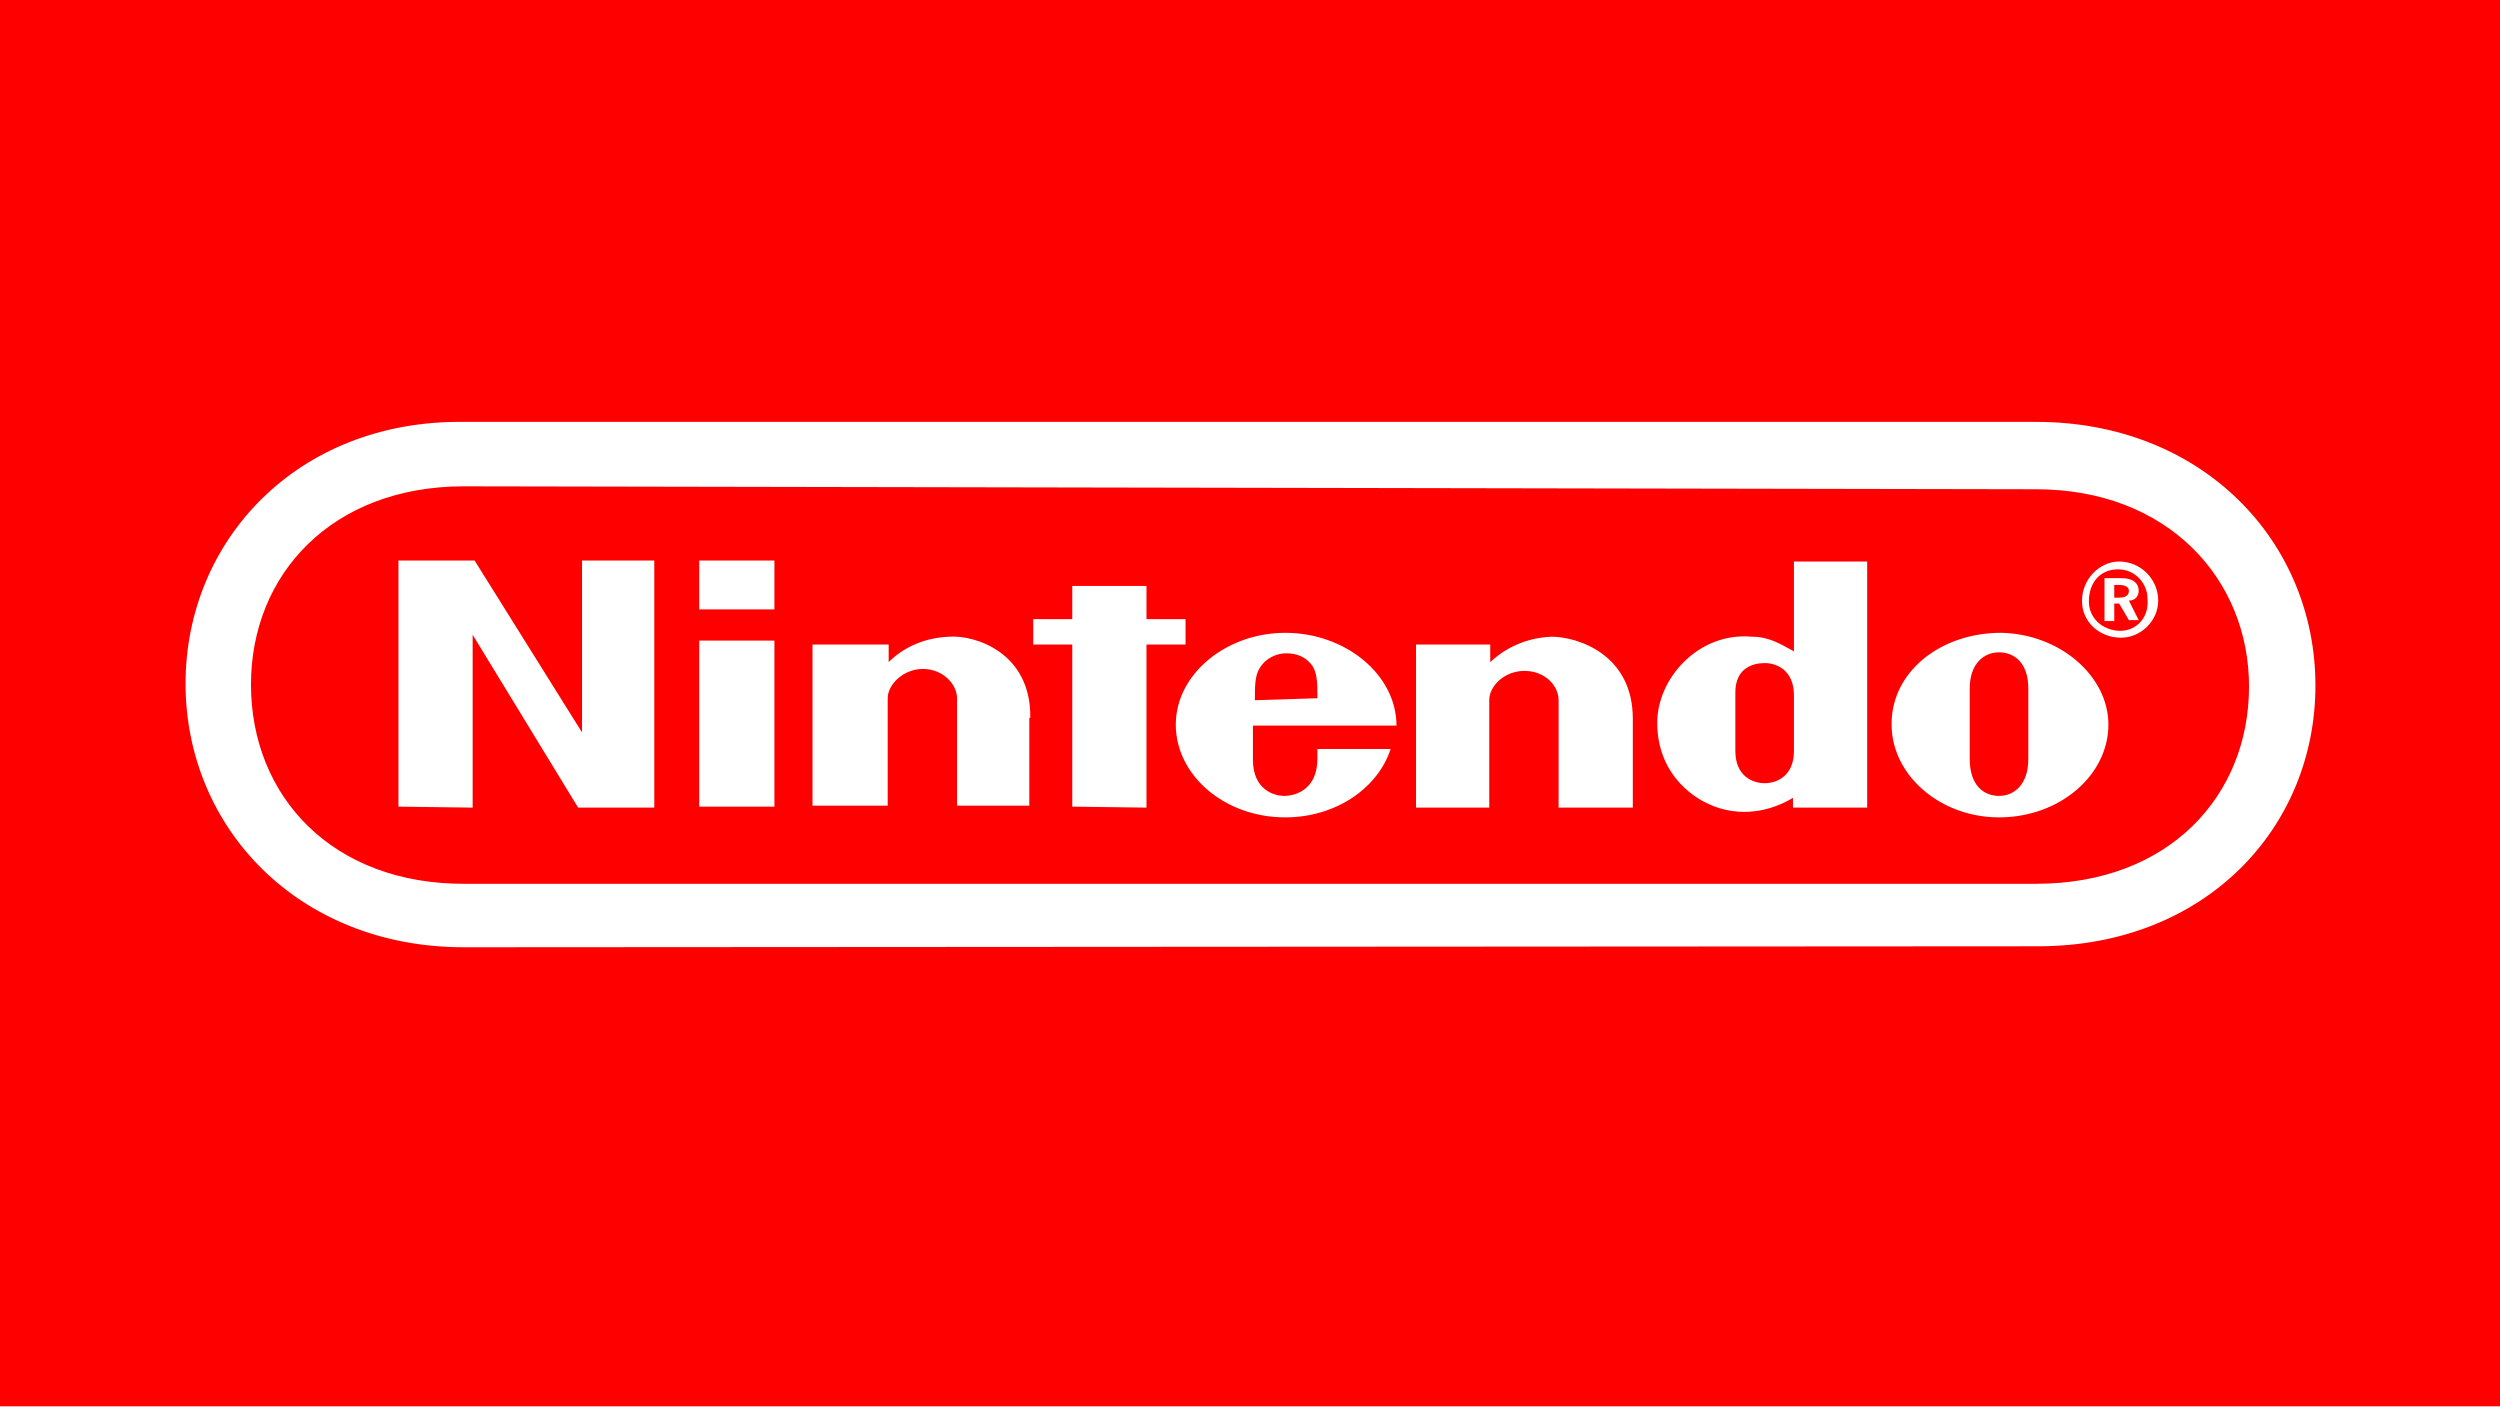
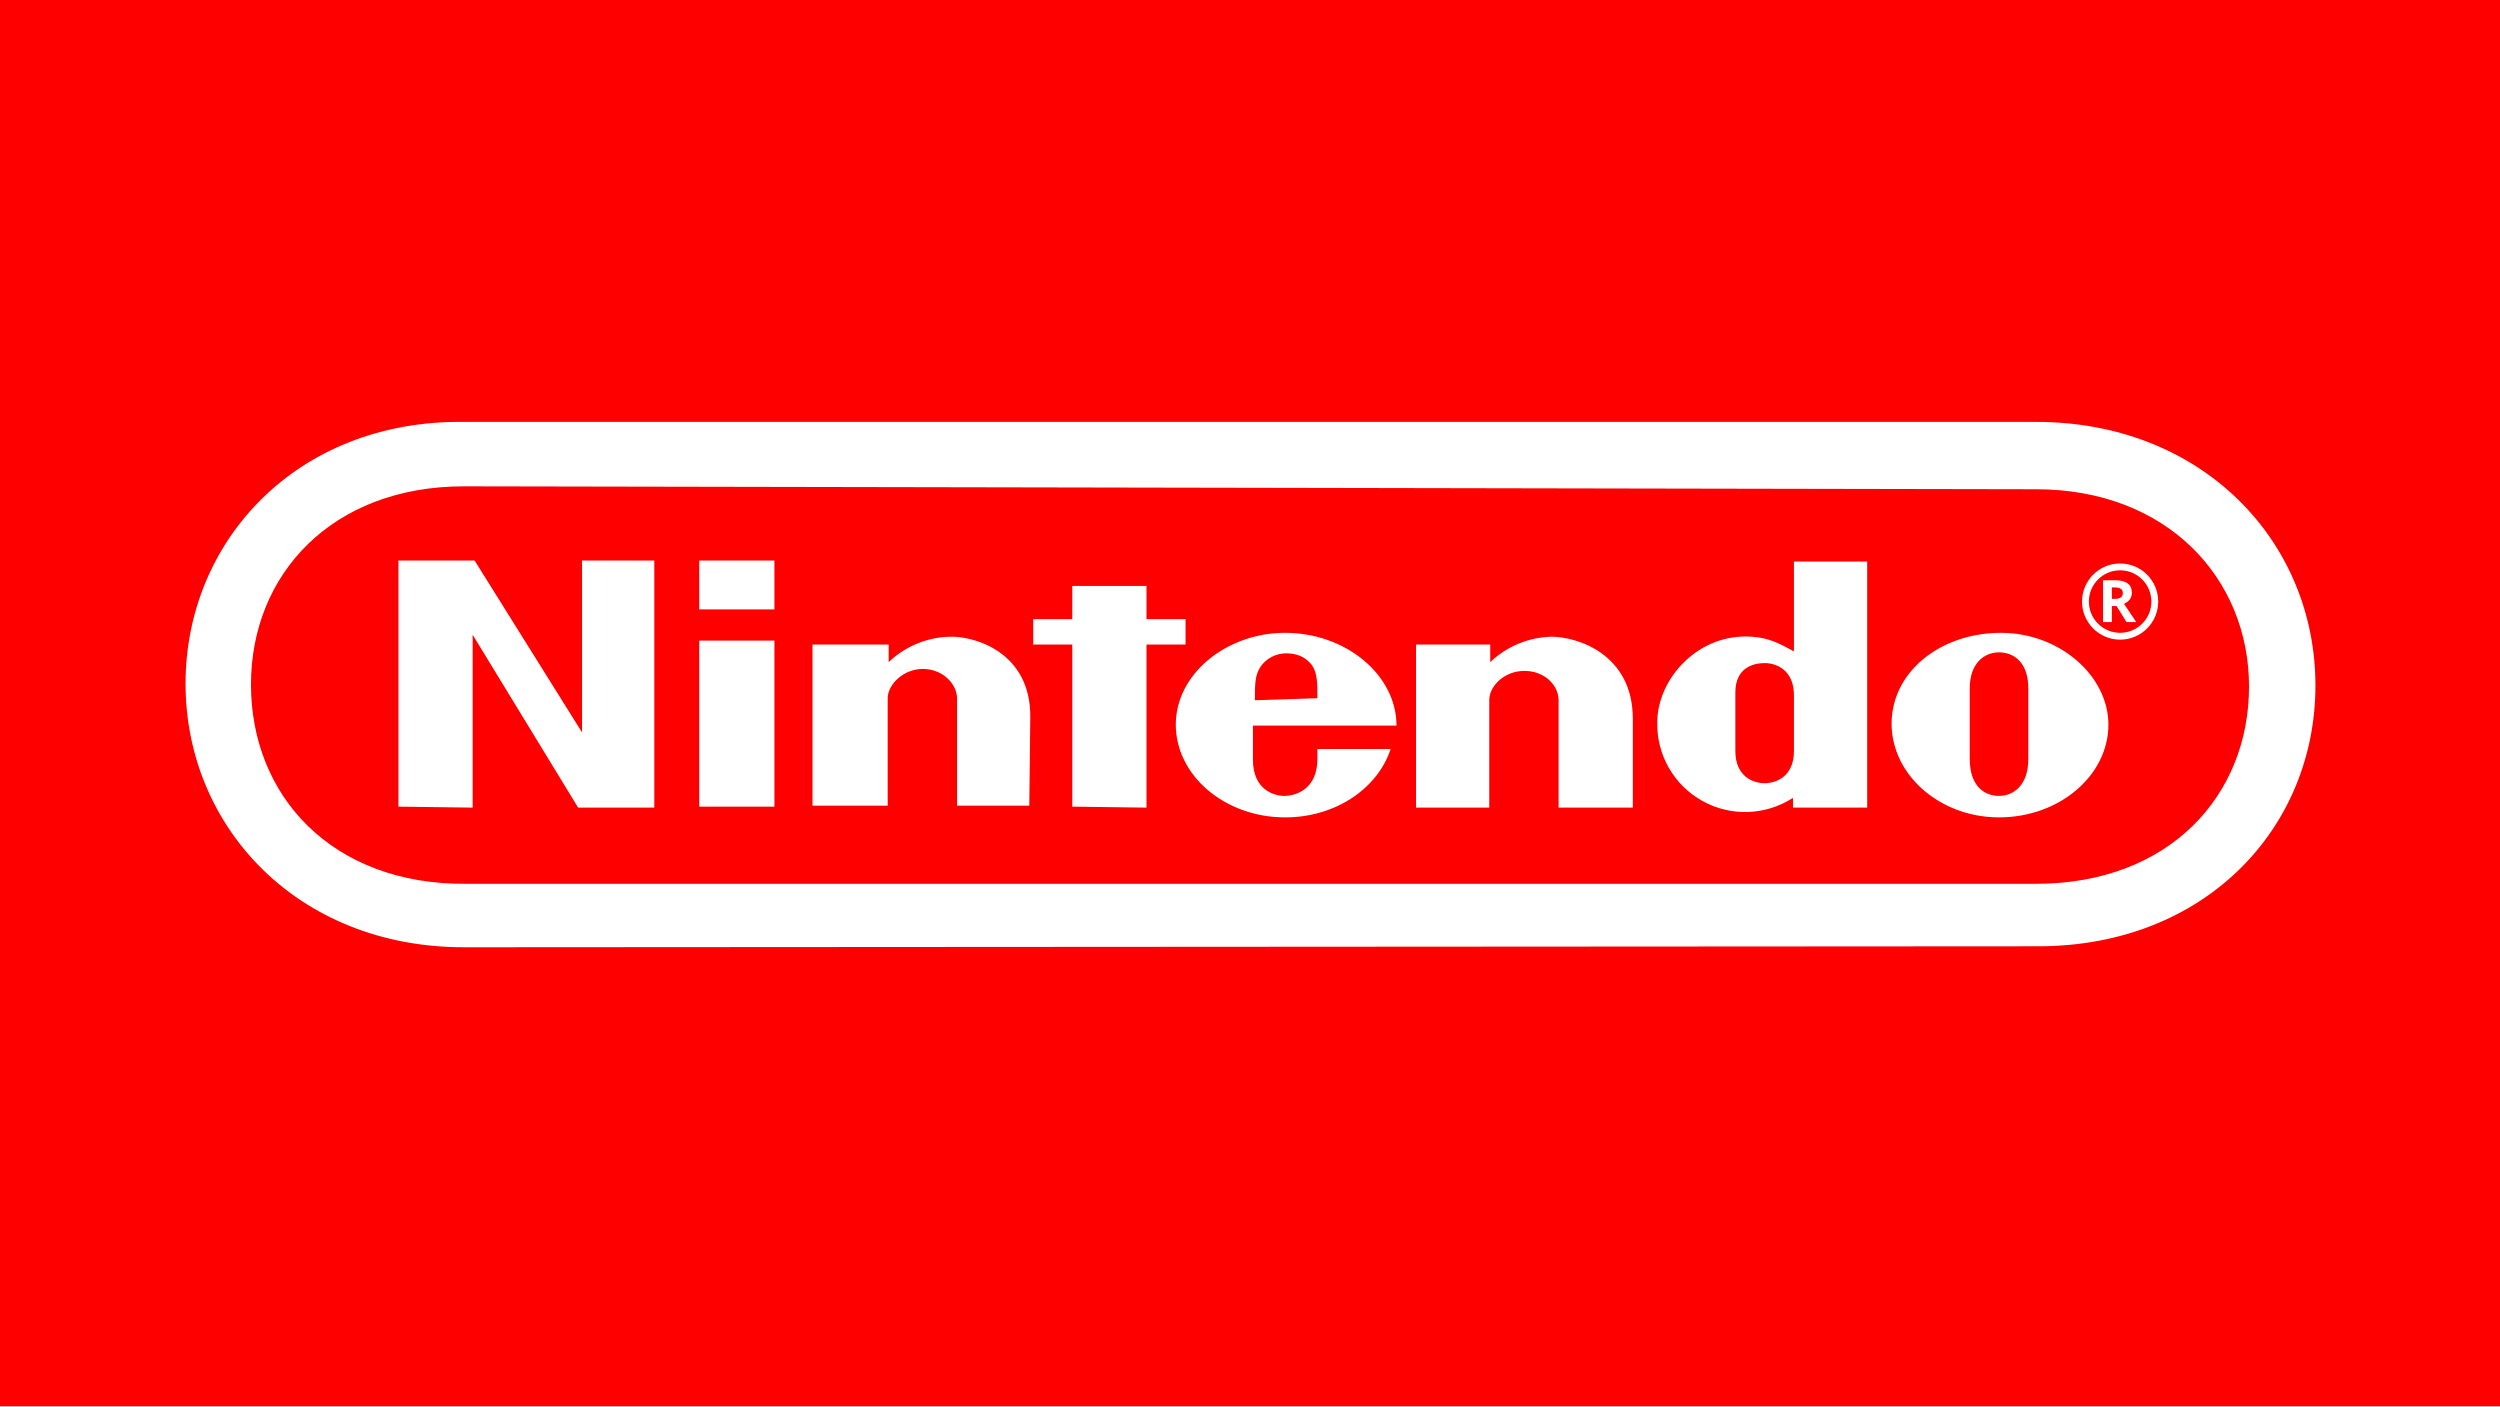
- <svg xmlns="http://www.w3.org/2000/svg" viewBox="0 0 256 144" preserveAspectRatio="xMidYMid slice">
-   <rect width="256" height="144" x="0" y="0" fill="#f00" />
-   <path fill="#fff" d="M47.5 97C30.5 97 19 84.7 19 70c0-14.6 11.4-27 28.5-26.8h161c17 0 28.6 12.2 28.6 27 0 14.6-11.3 26.7-28.4 26.7zm0-47.2c-13.5 0-21.8 9-21.8 20.3 0 11.4 8.3 20.5 22 20.4h160.8c13.6 0 21.8-9 21.8-20.2 0-11-8.3-20.2-21.8-20.2zm169.7 9.4c1.2 0 1.8.5 1.8 1.3 0 .6-.4 1-1 1l1 2h-1l-1-1.7h-.5v1.8h-1v-4.4zm-4 2.4c0 2 1.7 3.7 4 3.7 2 0 3.8-1.7 3.8-3.8 0-2.2-1.8-4-4-4-2 0-3.8 1.8-3.8 4zm4 3c-2 0-3.3-1.4-3.3-3 0-2 1.2-3.3 3-3.3 1.7 0 3 1.4 3 3 .2 2-1.2 3.3-2.8 3.3zm-.7-3.4h.5c.6 0 1-.2 1-.7 0-.4-.4-.6-1-.6h-.5zm-88 10.5c0-1.5 0-2.5.5-3.3.6-1 1.7-1.5 2.7-1.5 1 0 2 .3 2.7 1.3.5.8.5 1.8.5 3.3zm6.4 5v1c0 3.2-2.3 3.8-3.4 3.8-1 0-3.2-.6-3.2-3.7v-3.5H143c0-5.2-5.2-9.5-11.4-9.5-6 0-11.2 4.2-11.2 9.4s5 9.5 11.2 9.5c5.2 0 9.5-3 10.8-7zm32.3-3v9h-7.6v-11c0-1.5-1.4-3-3.5-3-2 0-3.6 1.5-3.6 3v11H145V66h7.6v1.8c1.5-1.4 3.6-2.5 6.3-2.6 2.5 0 8.3 1.7 8.3 8.4zm-61.8-.2v9H98v-11c0-1.4-1.4-3-3.5-3-2 0-3.6 1.6-3.6 3v11h-7.7V66H91v1.8c1.4-1.4 3.5-2.5 6.2-2.6 2.6-.2 8.4 1.6 8.3 8.3zm78.3-16h7.5v25.2h-7.6v-1c-3 1.8-6.2 1.8-8.7.6-.7-.3-5.2-2.5-5.2-8.3 0-4.5 4.2-9.3 9.7-8.8 1.8 0 3 .8 4.3 1.5zm0 16.7v-3c0-2.6-1.8-3.3-3-3.3s-3 .5-3 3v6c0 2.6 1.8 3.3 3 3.3s3-.7 3-3.3zm24 0v3.5c0 2.7-1.5 3.8-3 3.8s-3-1-3-3.8v-7.2c0-2.6 1.5-3.7 3-3.7s3 1 3 3.7V74zm-14 0c0 5.2 5 9.5 11 9.5 6.2 0 11.2-4.3 11.2-9.5 0-5-5-9.3-11-9.4-6.2 0-11.2 4-11.2 9.3zM71.6 62.4v-5h7.7v5zm0 20.2v-17h7.7v17zm38.2 0V66h-4v-2.6h4V60h7.6v3.4h4V66h-4v16.7zm-69 0V57.4h7.8l11 17.6V57.4H67v25.3h-7.8L48.4 65v17.7z" />
+ <svg xmlns="http://www.w3.org/2000/svg" preserveAspectRatio="xMidYMid slice" viewBox="0 0 256 144">
+   <path fill="red" d="M0 0h256v144H0z" />
+   <path fill="#fff" d="M47.5 97C30.5 97 19 84.7 19 70c0-14.6 11.4-27 28.5-26.8h161c17 0 28.6 12.2 28.6 27 0 14.6-11.3 26.7-28.4 26.7zm0-47.2c-13.5 0-21.8 9-21.8 20.3 0 11.4 8.3 20.5 22 20.4h160.8c13.6 0 21.8-9 21.8-20.2 0-11-8.3-20.2-21.8-20.2zm81 21.9c0-1.5 0-2.5.5-3.3.6-1 1.7-1.5 2.7-1.5 1 0 2 .3 2.7 1.3.5.8.5 1.8.5 3.3zm6.4 5v1c0 3.2-2.3 3.8-3.4 3.8-1 0-3.2-.6-3.2-3.7v-3.5H143c0-5.2-5.2-9.5-11.4-9.5-6 0-11.2 4.2-11.2 9.4s5 9.5 11.2 9.5c5.2 0 9.5-3 10.8-7zm32.3 6h-7.6v-11c0-1.5-1.4-3-3.5-3-2 0-3.6 1.5-3.6 3v11H145V66h7.6v1.8a9.4 9.4 0 0 1 6.3-2.6c2.5 0 8.3 1.7 8.3 8.4zm-61.8-.2H98v-11c0-1.4-1.4-3-3.5-3-2 0-3.6 1.6-3.6 3v11h-7.7V66H91v1.8a9.4 9.4 0 0 1 6.2-2.6c2.6-.1 8.4 1.6 8.3 8.3l-.1 9zm78.3-25h7.5v25.2h-7.6v-1a9 9 0 0 1-13.9-7.7c0-4.5 4.2-9.2 9.7-8.8 1.8.1 3 .8 4.3 1.5zm0 16.7v-3c0-2.6-1.8-3.3-3-3.3s-3 .5-3 3v6c0 2.6 1.8 3.3 3 3.3s3-.7 3-3.3zm24 0v3.5c0 2.7-1.5 3.8-3 3.8s-3-1-3-3.8v-7.2c0-2.6 1.5-3.7 3-3.7s3 1 3 3.7V74zm-3 9.5c6.2 0 11.2-4.3 11.2-9.5 0-5-5-9.4-11-9.4-6.2 0-11.2 4-11.2 9.3 0 5.3 5 9.6 11 9.6zM71.6 62.4v-5h7.7v5zm0 20.2v-17h7.7v17zm38.2 0V66h-4v-2.6h4V60h7.6v3.4h4V66h-4v16.7zm-69 0V57.4h7.8l11 17.6V57.4H67v25.3h-7.8L48.4 65v17.7z" />
+   <circle cx="217.1" cy="61.6" r="3.9" fill="#fff" />
+   <circle cx="217.1" cy="61.6" r="3.2" fill="red" />
+   <text x="214.8" y="63.7" fill="#fff" font-family="sans-serif" font-size="6" font-weight="700">R</text>
</svg>
